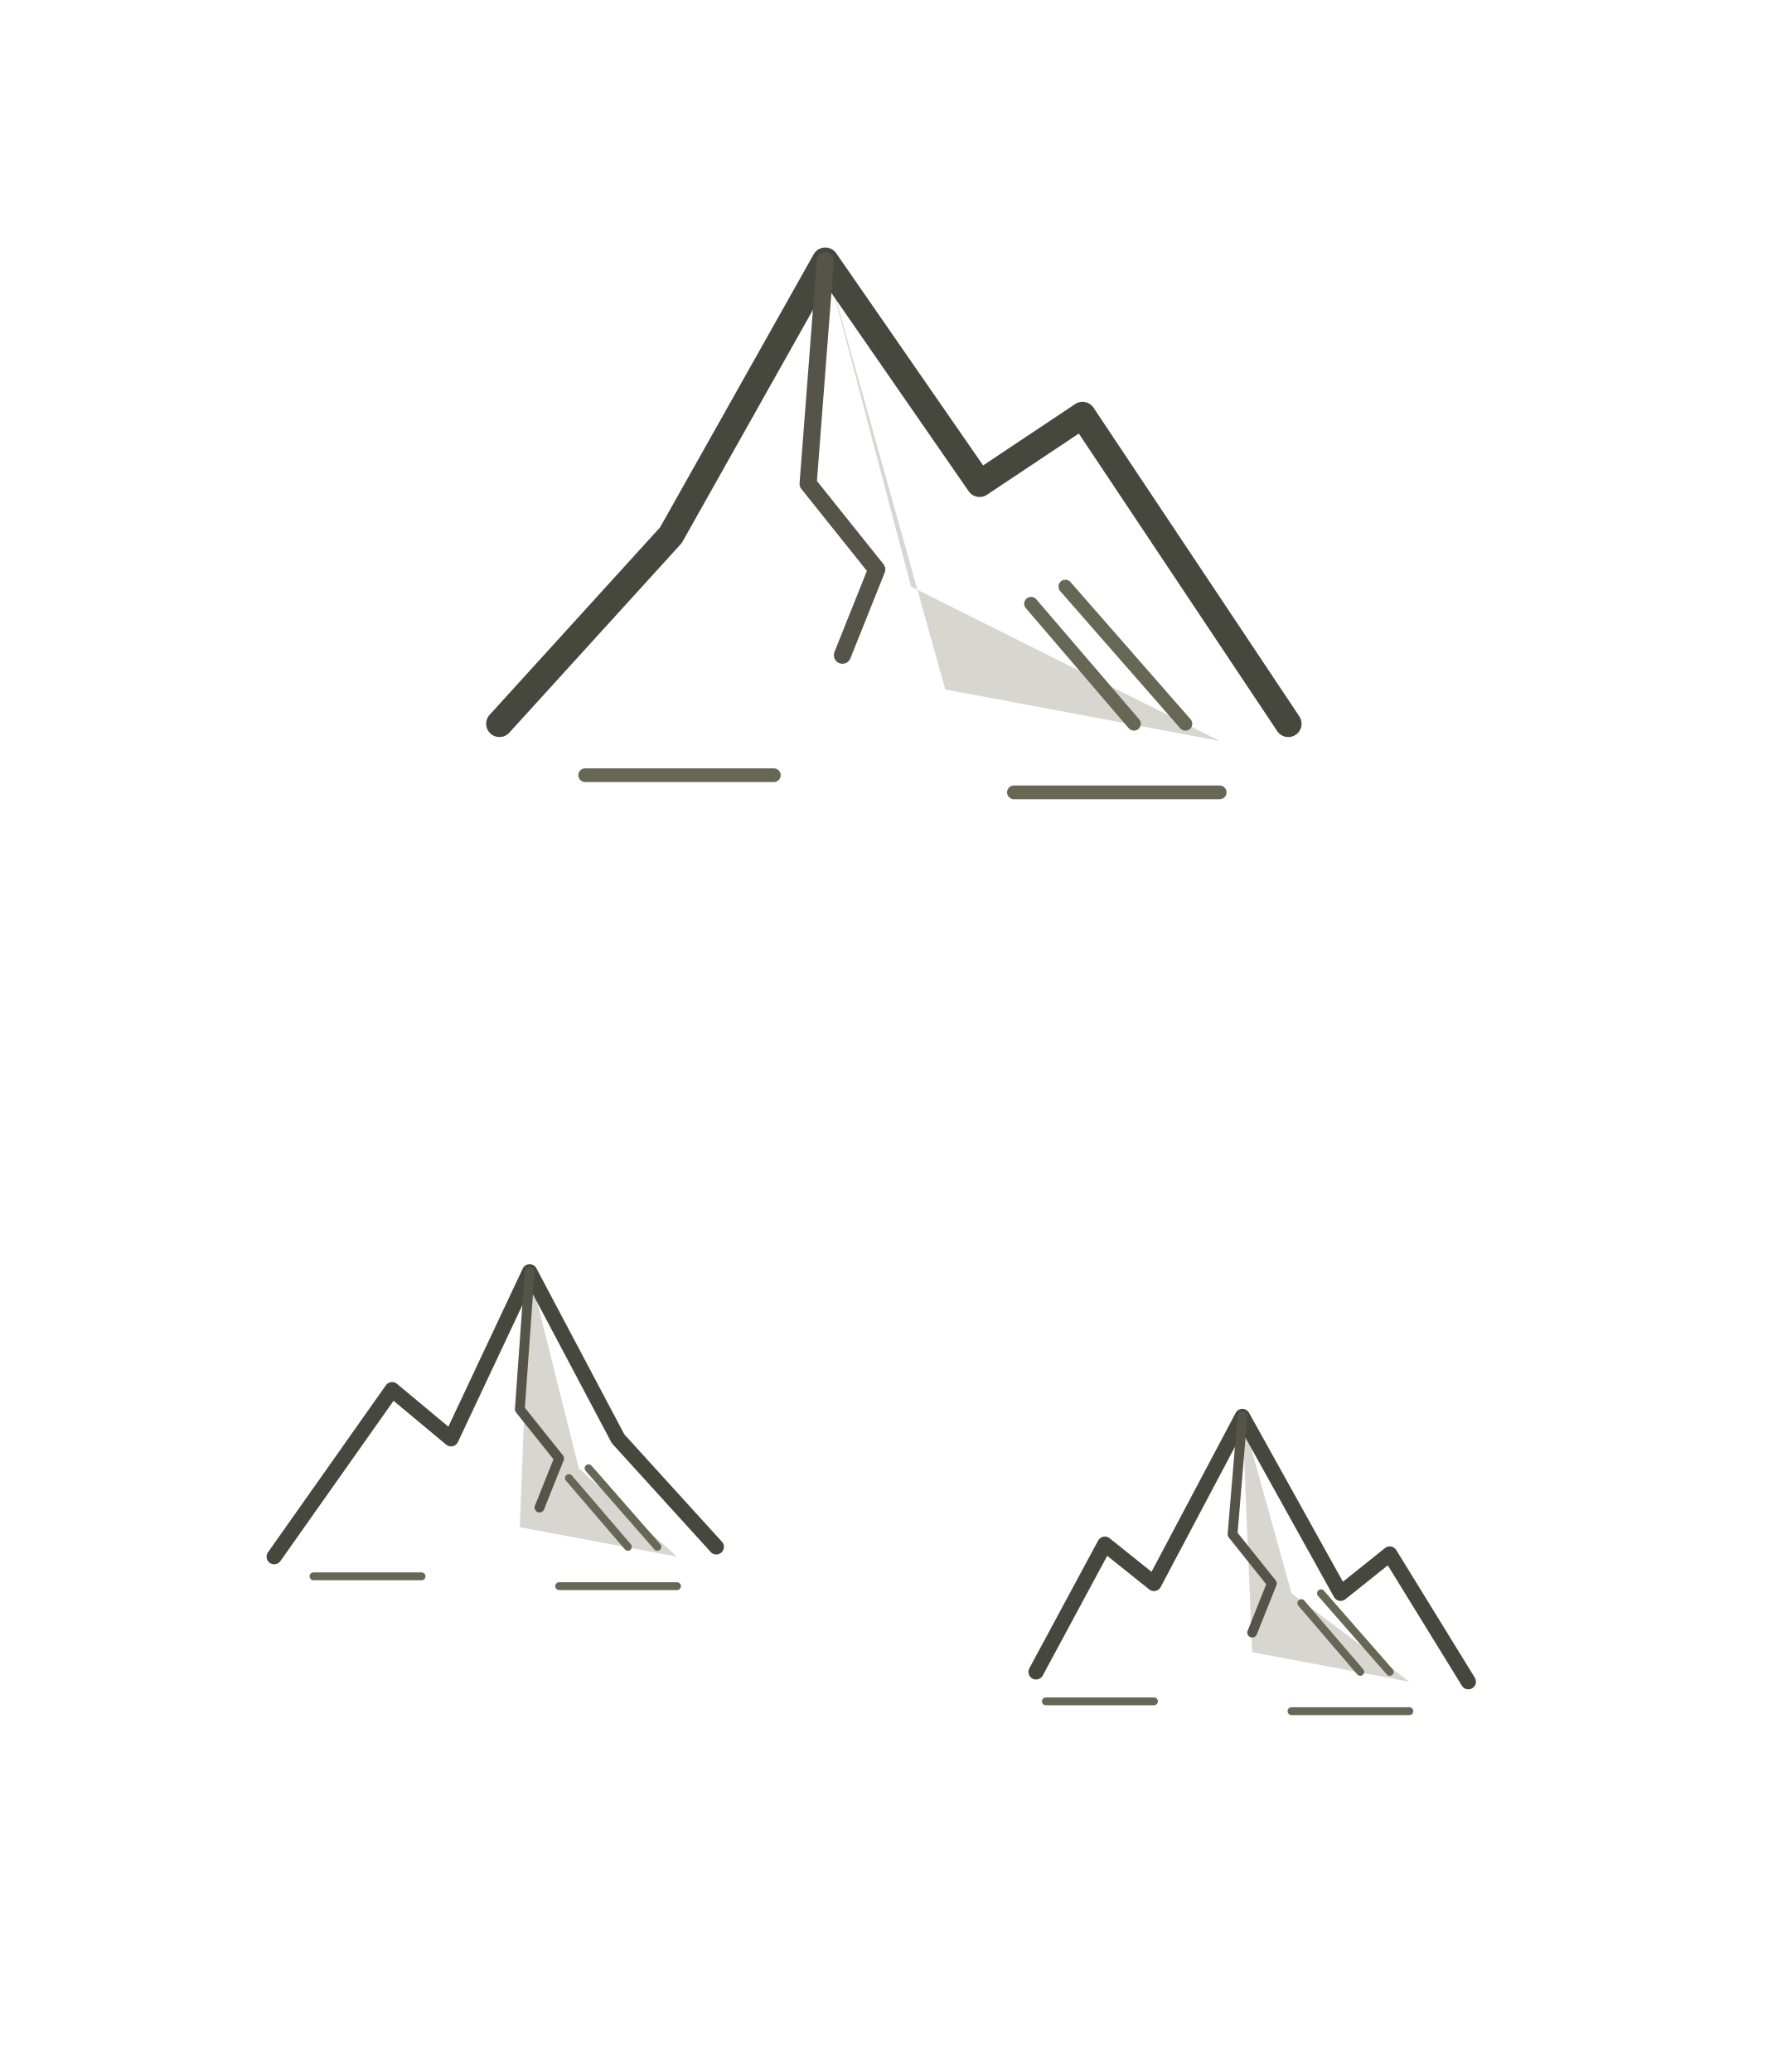
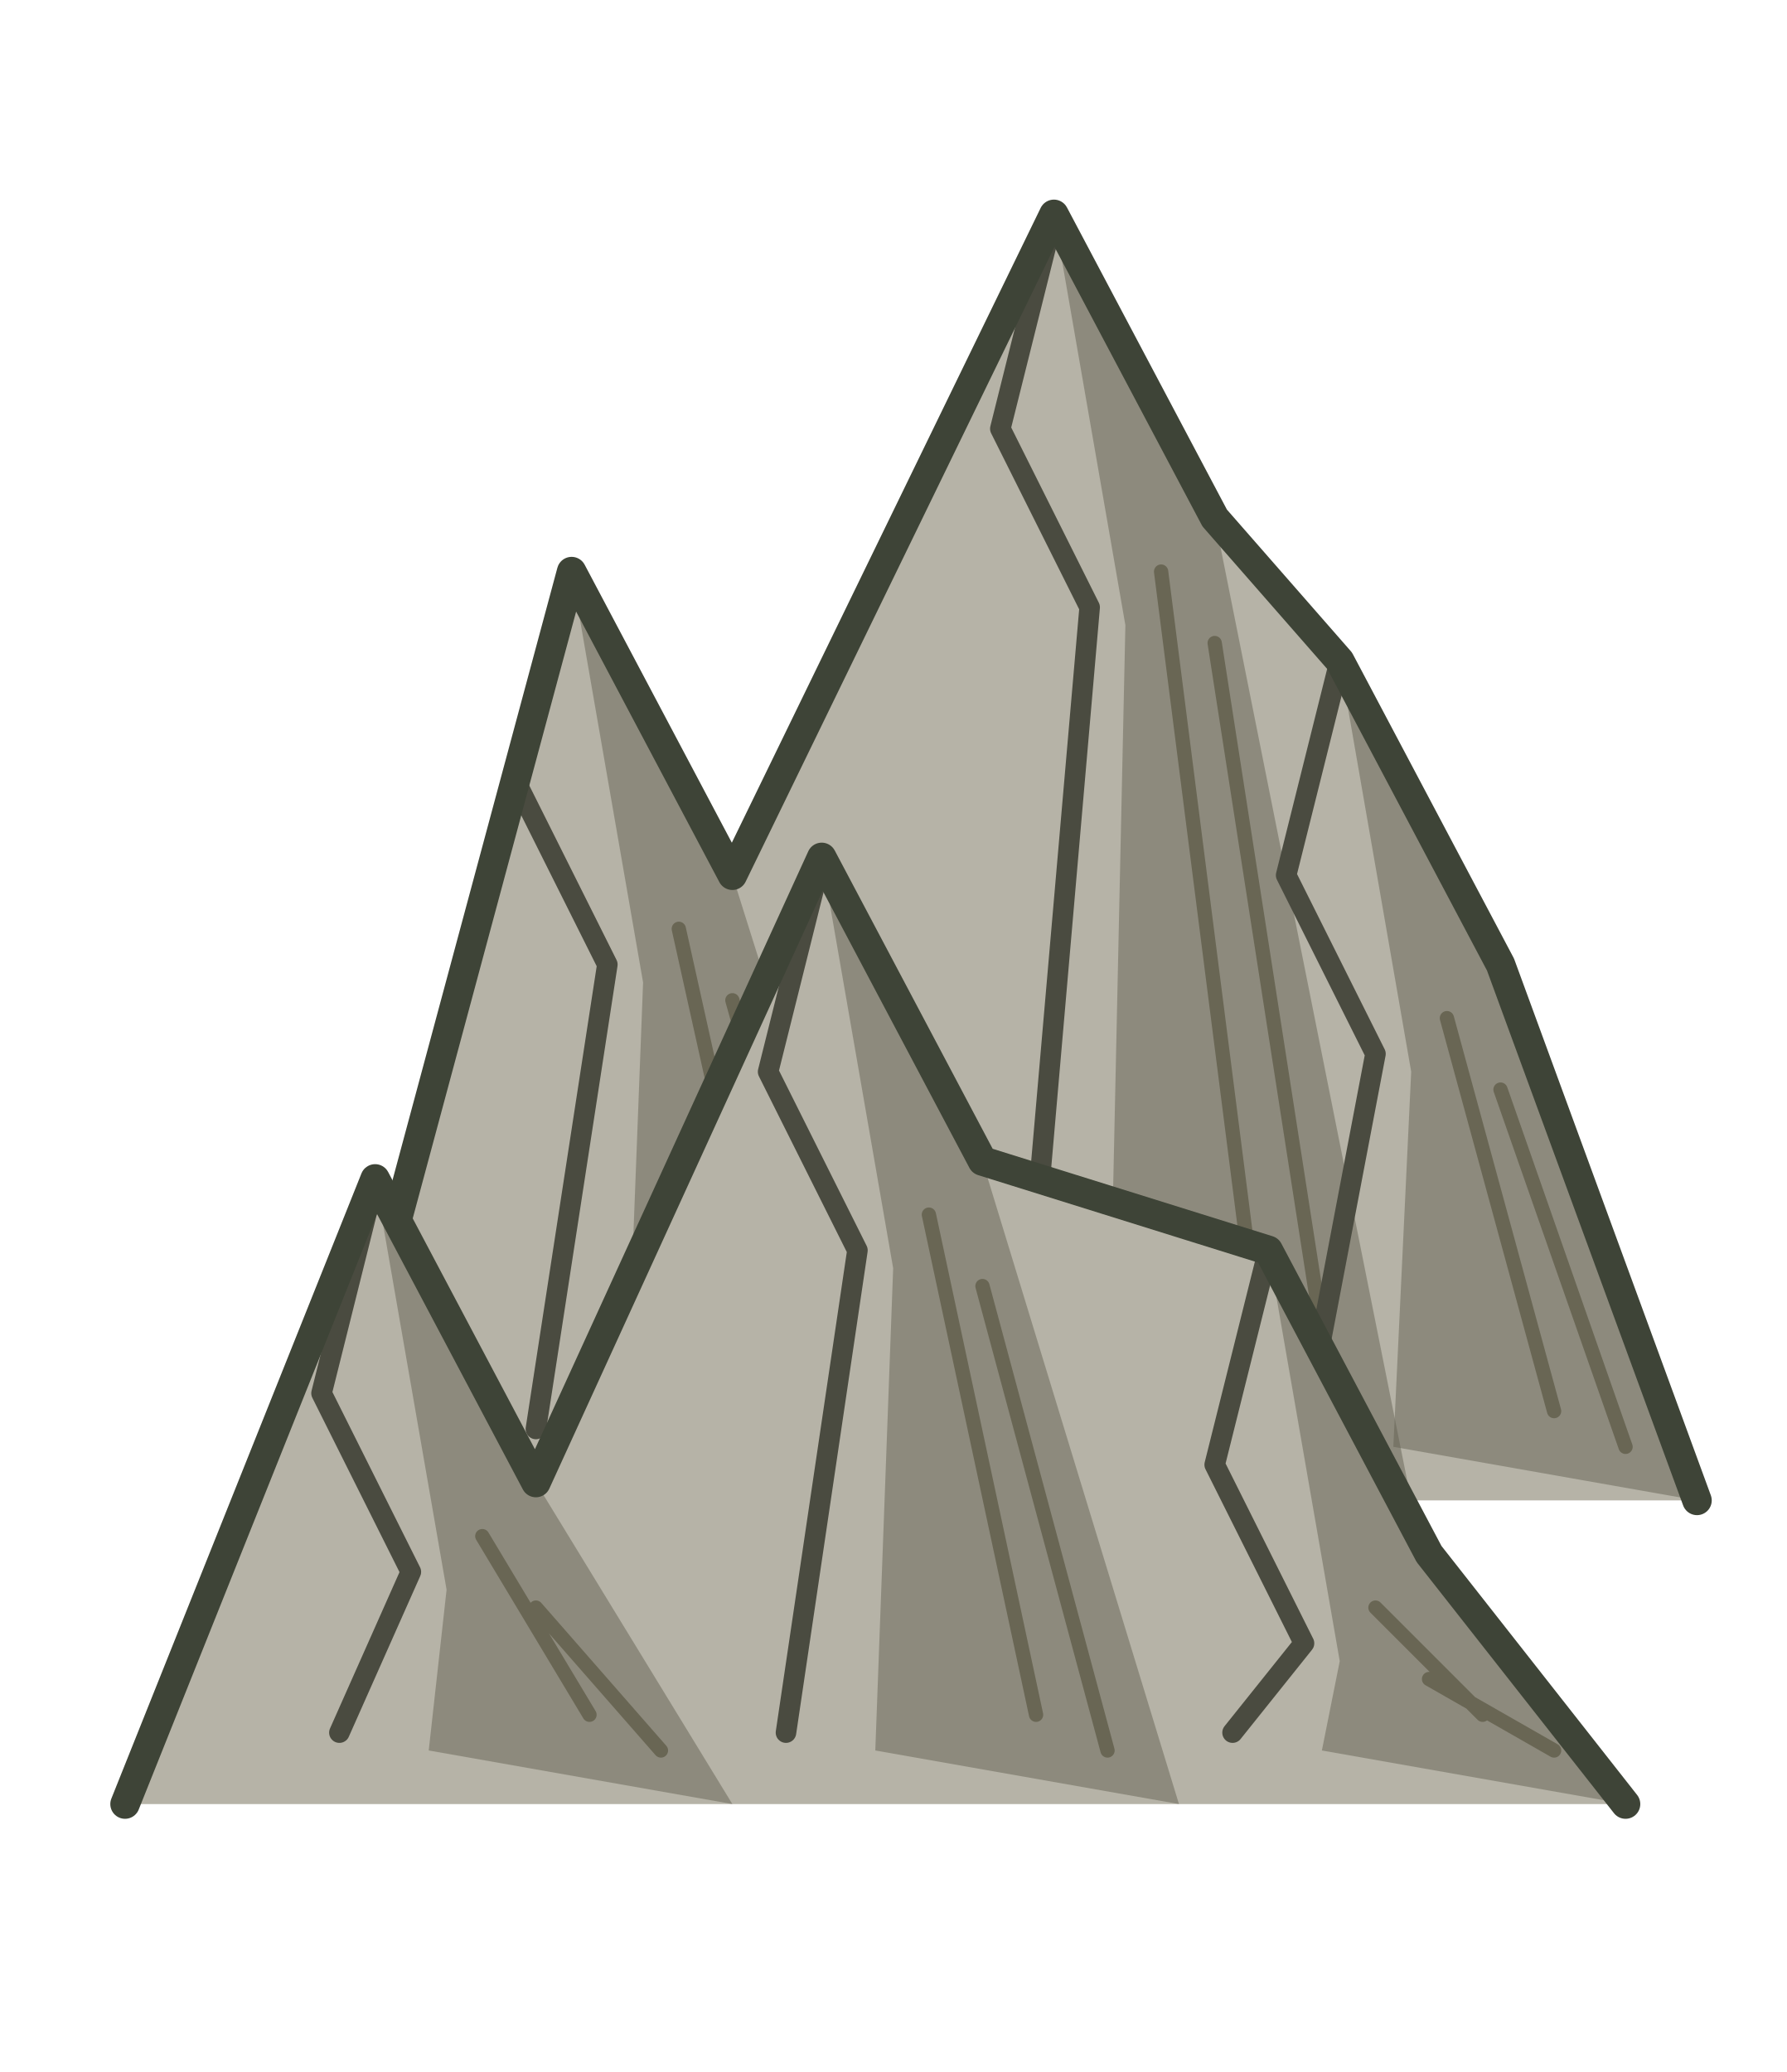
<svg xmlns="http://www.w3.org/2000/svg" viewBox="0 0 100 116">
-   <g transform="translate(51 29) scale(0.96)">
-     <path d="M-5 -15L0 4L18 13L2 10Z" fill="#797461" stroke="none" stroke-width="0" opacity="0.3" stroke-linecap="round" stroke-linejoin="round" />
-     <path d="M-24 12L-14 1L-5 -15L4 -2L10 -6L22 12" fill="none" stroke="#46483E" stroke-width="1.55" opacity="1" stroke-linecap="round" stroke-linejoin="round" />
-     <path d="M-5 -15L-6 -2L-2 3L-4 8" fill="none" stroke="#565348" stroke-width="1" opacity="1" stroke-linecap="round" stroke-linejoin="round" />
-     <path d="M7 5L13 12M9 4L16 12M-19 15L-8 15M6 16L18 16" fill="none" stroke="#666755" stroke-width="0.8" opacity="1" stroke-linecap="round" stroke-linejoin="round" />
-   </g>
-   <g transform="translate(28 80) scale(0.55)">
-     <path d="M3 -16L8 4L18 13L2 10Z" fill="#797461" stroke="none" stroke-width="0" opacity="0.3" stroke-linecap="round" stroke-linejoin="round" />
-     <path d="M-23 13L-11 -4L-5 1L3 -16L12 1L22 12" fill="none" stroke="#46483E" stroke-width="1.55" opacity="1" stroke-linecap="round" stroke-linejoin="round" />
-     <path d="M3 -16L2 -2L6 3L4 8" fill="none" stroke="#565348" stroke-width="1" opacity="1" stroke-linecap="round" stroke-linejoin="round" />
-     <path d="M7 5L13 12M9 4L16 12M-19 15L-8 15M6 16L18 16" fill="none" stroke="#666755" stroke-width="0.8" opacity="1" stroke-linecap="round" stroke-linejoin="round" />
-   </g>
-   <g transform="translate(69 87) scale(0.55)">
-     <path d="M1 -14L6 4L18 13L2 10Z" fill="#797461" stroke="none" stroke-width="0" opacity="0.3" stroke-linecap="round" stroke-linejoin="round" />
-     <path d="M-20 12L-13 -1L-8 3L1 -14L11 4L16 0L24 13" fill="none" stroke="#46483E" stroke-width="1.55" opacity="1" stroke-linecap="round" stroke-linejoin="round" />
-     <path d="M1 -14L0 -2L4 3L2 8" fill="none" stroke="#565348" stroke-width="1" opacity="1" stroke-linecap="round" stroke-linejoin="round" />
-     <path d="M7 5L13 12M9 4L16 12M-19 15L-8 15M6 16L18 16" fill="none" stroke="#666755" stroke-width="0.8" opacity="1" stroke-linecap="round" stroke-linejoin="round" />
-   </g>
+   <path d="M18 84L32 32L41 49L59 12L68 29L75 37L84 54L95 84Z" fill="#B6B3A7" stroke="none" stroke-width="0" opacity="1" stroke-linecap="round" stroke-linejoin="round" />
+   <path d="M32 32L41 49L52 84L35 81L36 55Z" fill="#615F50" stroke="none" stroke-width="0" opacity="0.48" stroke-linecap="round" stroke-linejoin="round" />
+   <path d="M32 32L29 44L34 54L30 80" fill="none" stroke="#4A4B40" stroke-width="1.15" opacity="1" stroke-linecap="round" stroke-linejoin="round" />
+   <path d="M38 52L44 79M41 56L48 81" fill="none" stroke="#696654" stroke-width="0.8" opacity="1" stroke-linecap="round" stroke-linejoin="round" />
+   <path d="M59 12L68 29L79 84L62 81L63 35Z" fill="#615F50" stroke="none" stroke-width="0" opacity="0.48" stroke-linecap="round" stroke-linejoin="round" />
+   <path d="M59 12L56 24L61 34L57 80" fill="none" stroke="#4A4B40" stroke-width="1.15" opacity="1" stroke-linecap="round" stroke-linejoin="round" />
+   <path d="M65 32L71 79M68 36L75 81" fill="none" stroke="#696654" stroke-width="0.8" opacity="1" stroke-linecap="round" stroke-linejoin="round" />
+   <path d="M75 37L84 54L95 84L78 81L79 60Z" fill="#615F50" stroke="none" stroke-width="0" opacity="0.48" stroke-linecap="round" stroke-linejoin="round" />
+   <path d="M75 37L72 49L77 59L73 80" fill="none" stroke="#4A4B40" stroke-width="1.15" opacity="1" stroke-linecap="round" stroke-linejoin="round" />
+   <path d="M81 57L87 79M84 61L91 81" fill="none" stroke="#696654" stroke-width="0.8" opacity="1" stroke-linecap="round" stroke-linejoin="round" />
+   <path d="M18 84L32 32L41 49L59 12L68 29L75 37L84 54L95 84" fill="none" stroke="#3E4437" stroke-width="1.65" opacity="1" stroke-linecap="round" stroke-linejoin="round" />
+   <path d="M7 101L21 66L30 83L46 48L55 65L71 70L80 87L91 101Z" fill="#B6B3A7" stroke="none" stroke-width="0" opacity="1" stroke-linecap="round" stroke-linejoin="round" />
+   <path d="M21 66L30 83L41 101L24 98L25 89Z" fill="#615F50" stroke="none" stroke-width="0" opacity="0.48" stroke-linecap="round" stroke-linejoin="round" />
+   <path d="M21 66L18 78L23 88L19 97" fill="none" stroke="#4A4B40" stroke-width="1.15" opacity="1" stroke-linecap="round" stroke-linejoin="round" />
+   <path d="M27 86L33 96M30 90L37 98" fill="none" stroke="#696654" stroke-width="0.8" opacity="1" stroke-linecap="round" stroke-linejoin="round" />
+   <path d="M46 48L55 65L66 101L49 98L50 71Z" fill="#615F50" stroke="none" stroke-width="0" opacity="0.48" stroke-linecap="round" stroke-linejoin="round" />
+   <path d="M46 48L43 60L48 70L44 97" fill="none" stroke="#4A4B40" stroke-width="1.15" opacity="1" stroke-linecap="round" stroke-linejoin="round" />
+   <path d="M52 68L58 96M55 72L62 98" fill="none" stroke="#696654" stroke-width="0.8" opacity="1" stroke-linecap="round" stroke-linejoin="round" />
+   <path d="M71 70L80 87L91 101L74 98L75 93Z" fill="#615F50" stroke="none" stroke-width="0" opacity="0.48" stroke-linecap="round" stroke-linejoin="round" />
+   <path d="M71 70L68 82L73 92L69 97" fill="none" stroke="#4A4B40" stroke-width="1.15" opacity="1" stroke-linecap="round" stroke-linejoin="round" />
+   <path d="M77 90L83 96M80 94L87 98" fill="none" stroke="#696654" stroke-width="0.8" opacity="1" stroke-linecap="round" stroke-linejoin="round" />
+   <path d="M7 101L21 66L30 83L46 48L55 65L71 70L80 87L91 101" fill="none" stroke="#3E4437" stroke-width="1.65" opacity="1" stroke-linecap="round" stroke-linejoin="round" />
</svg>
